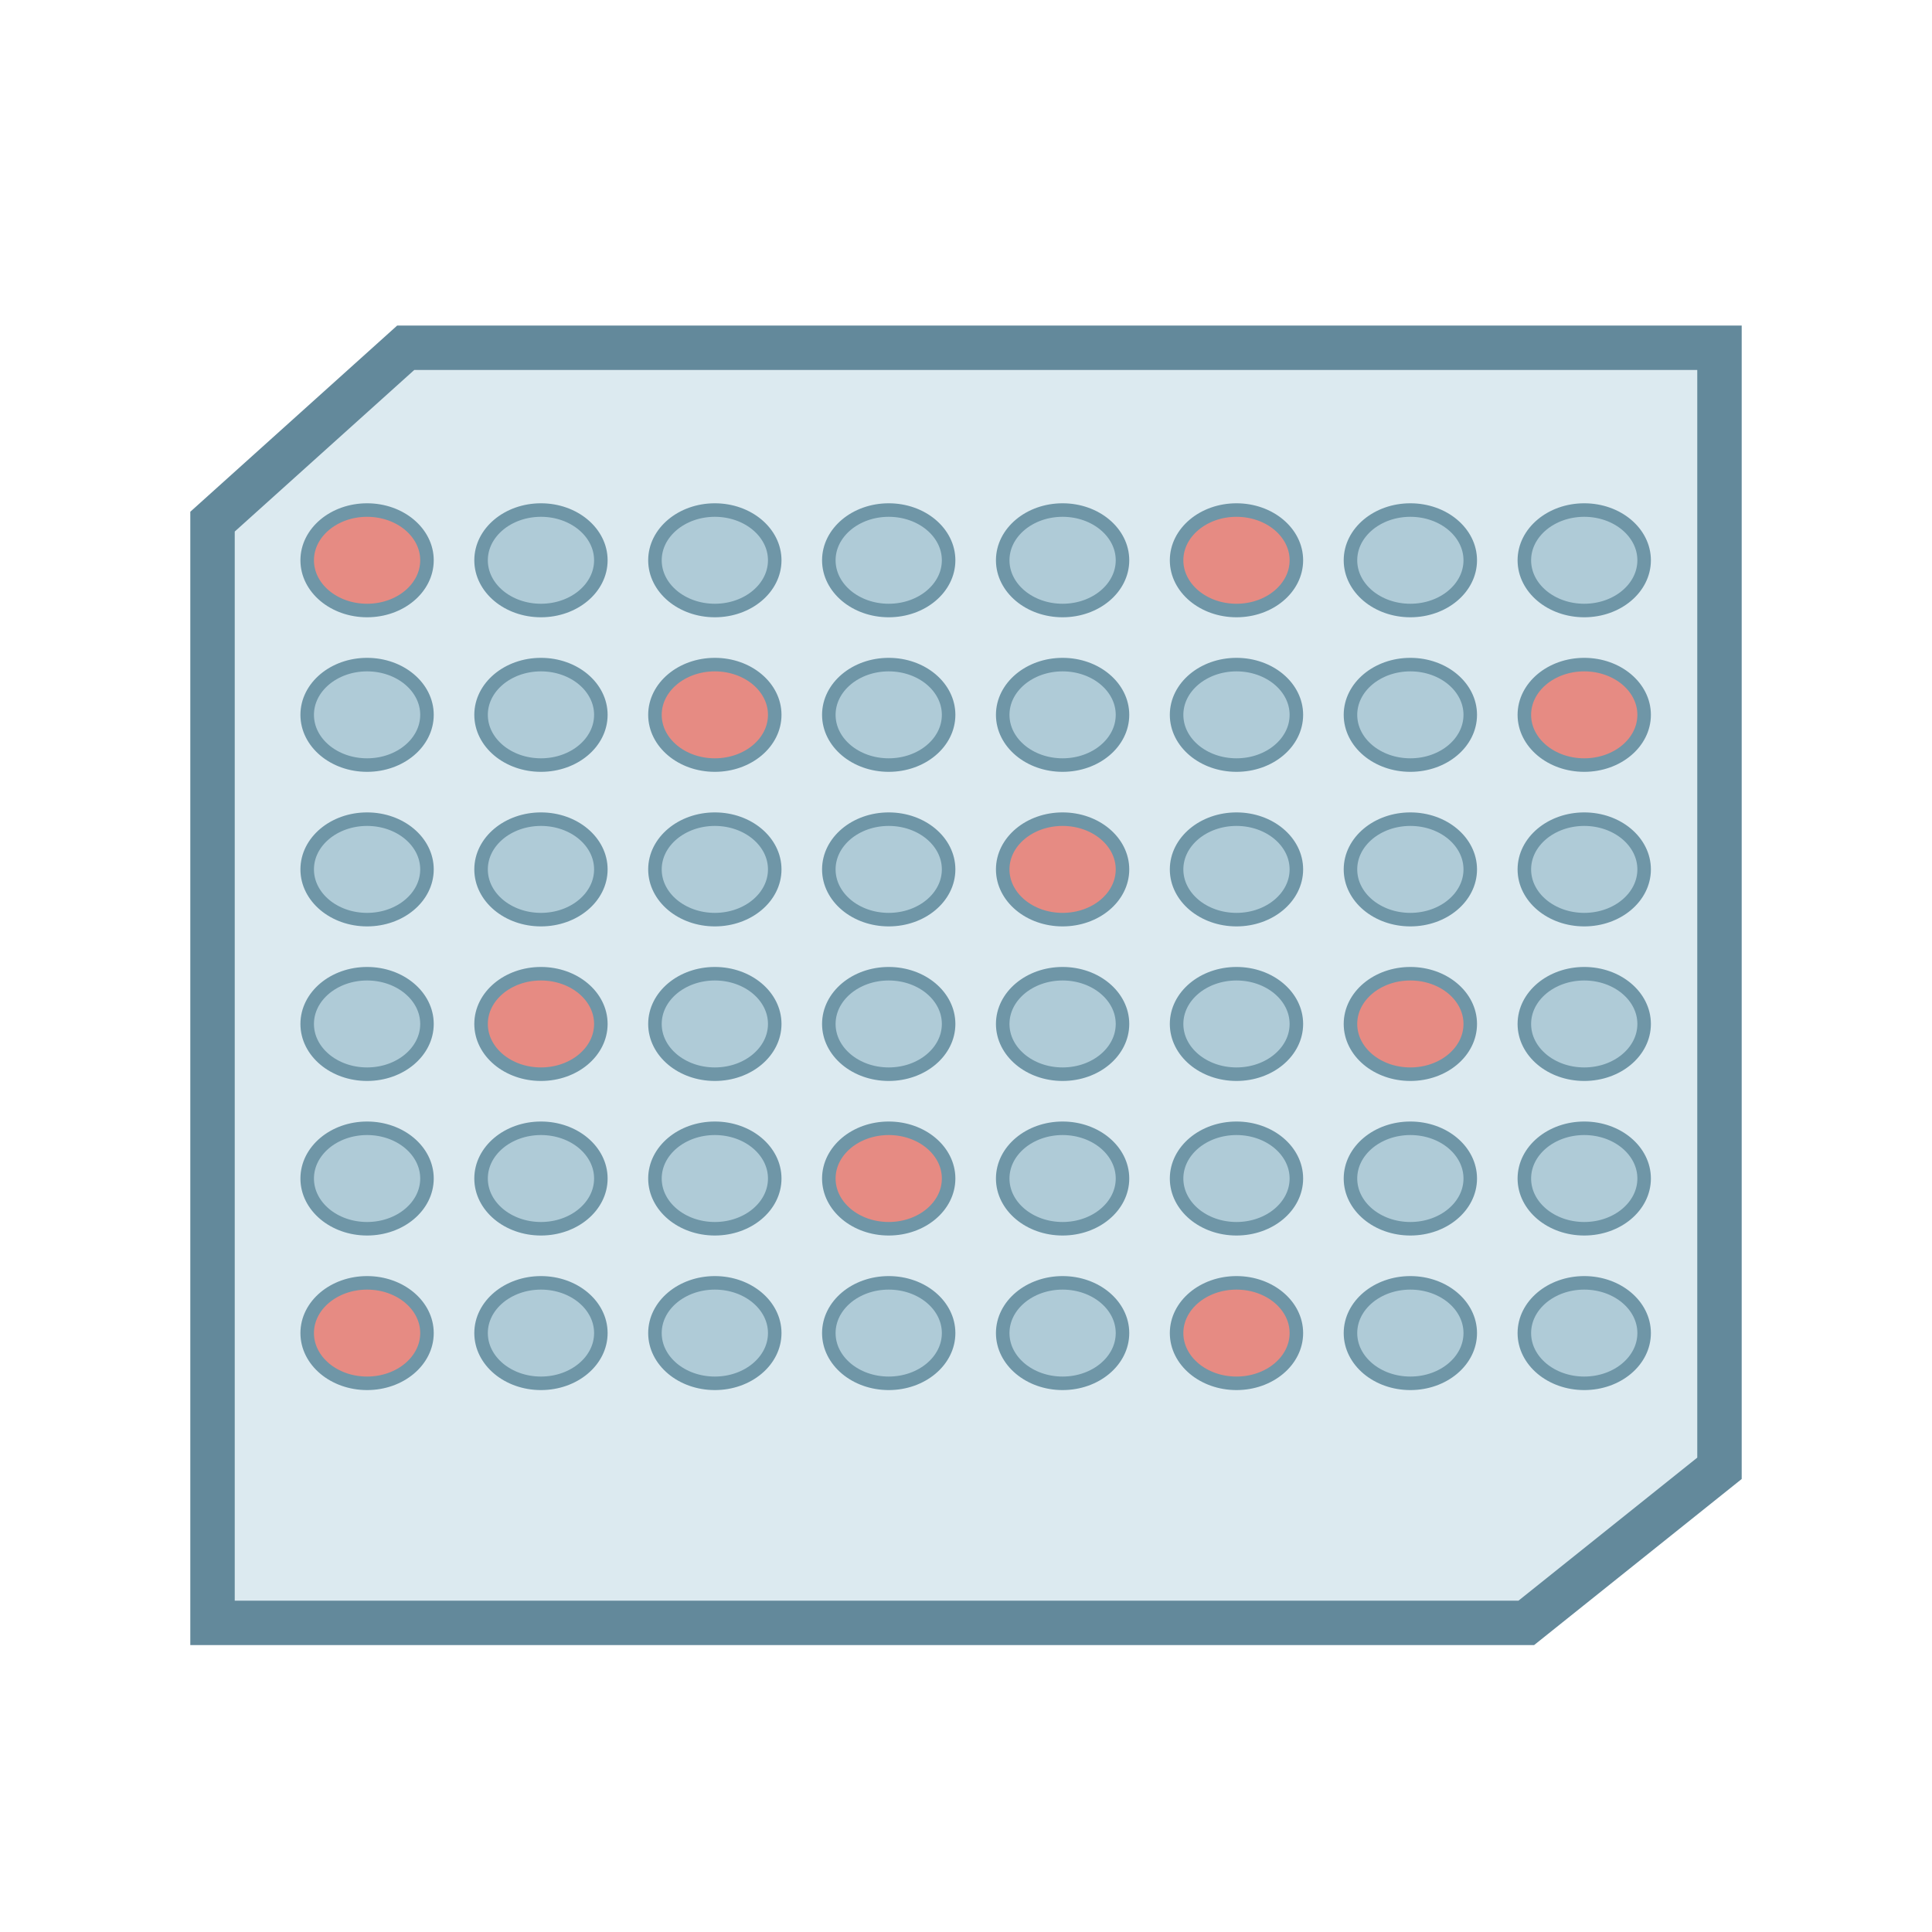
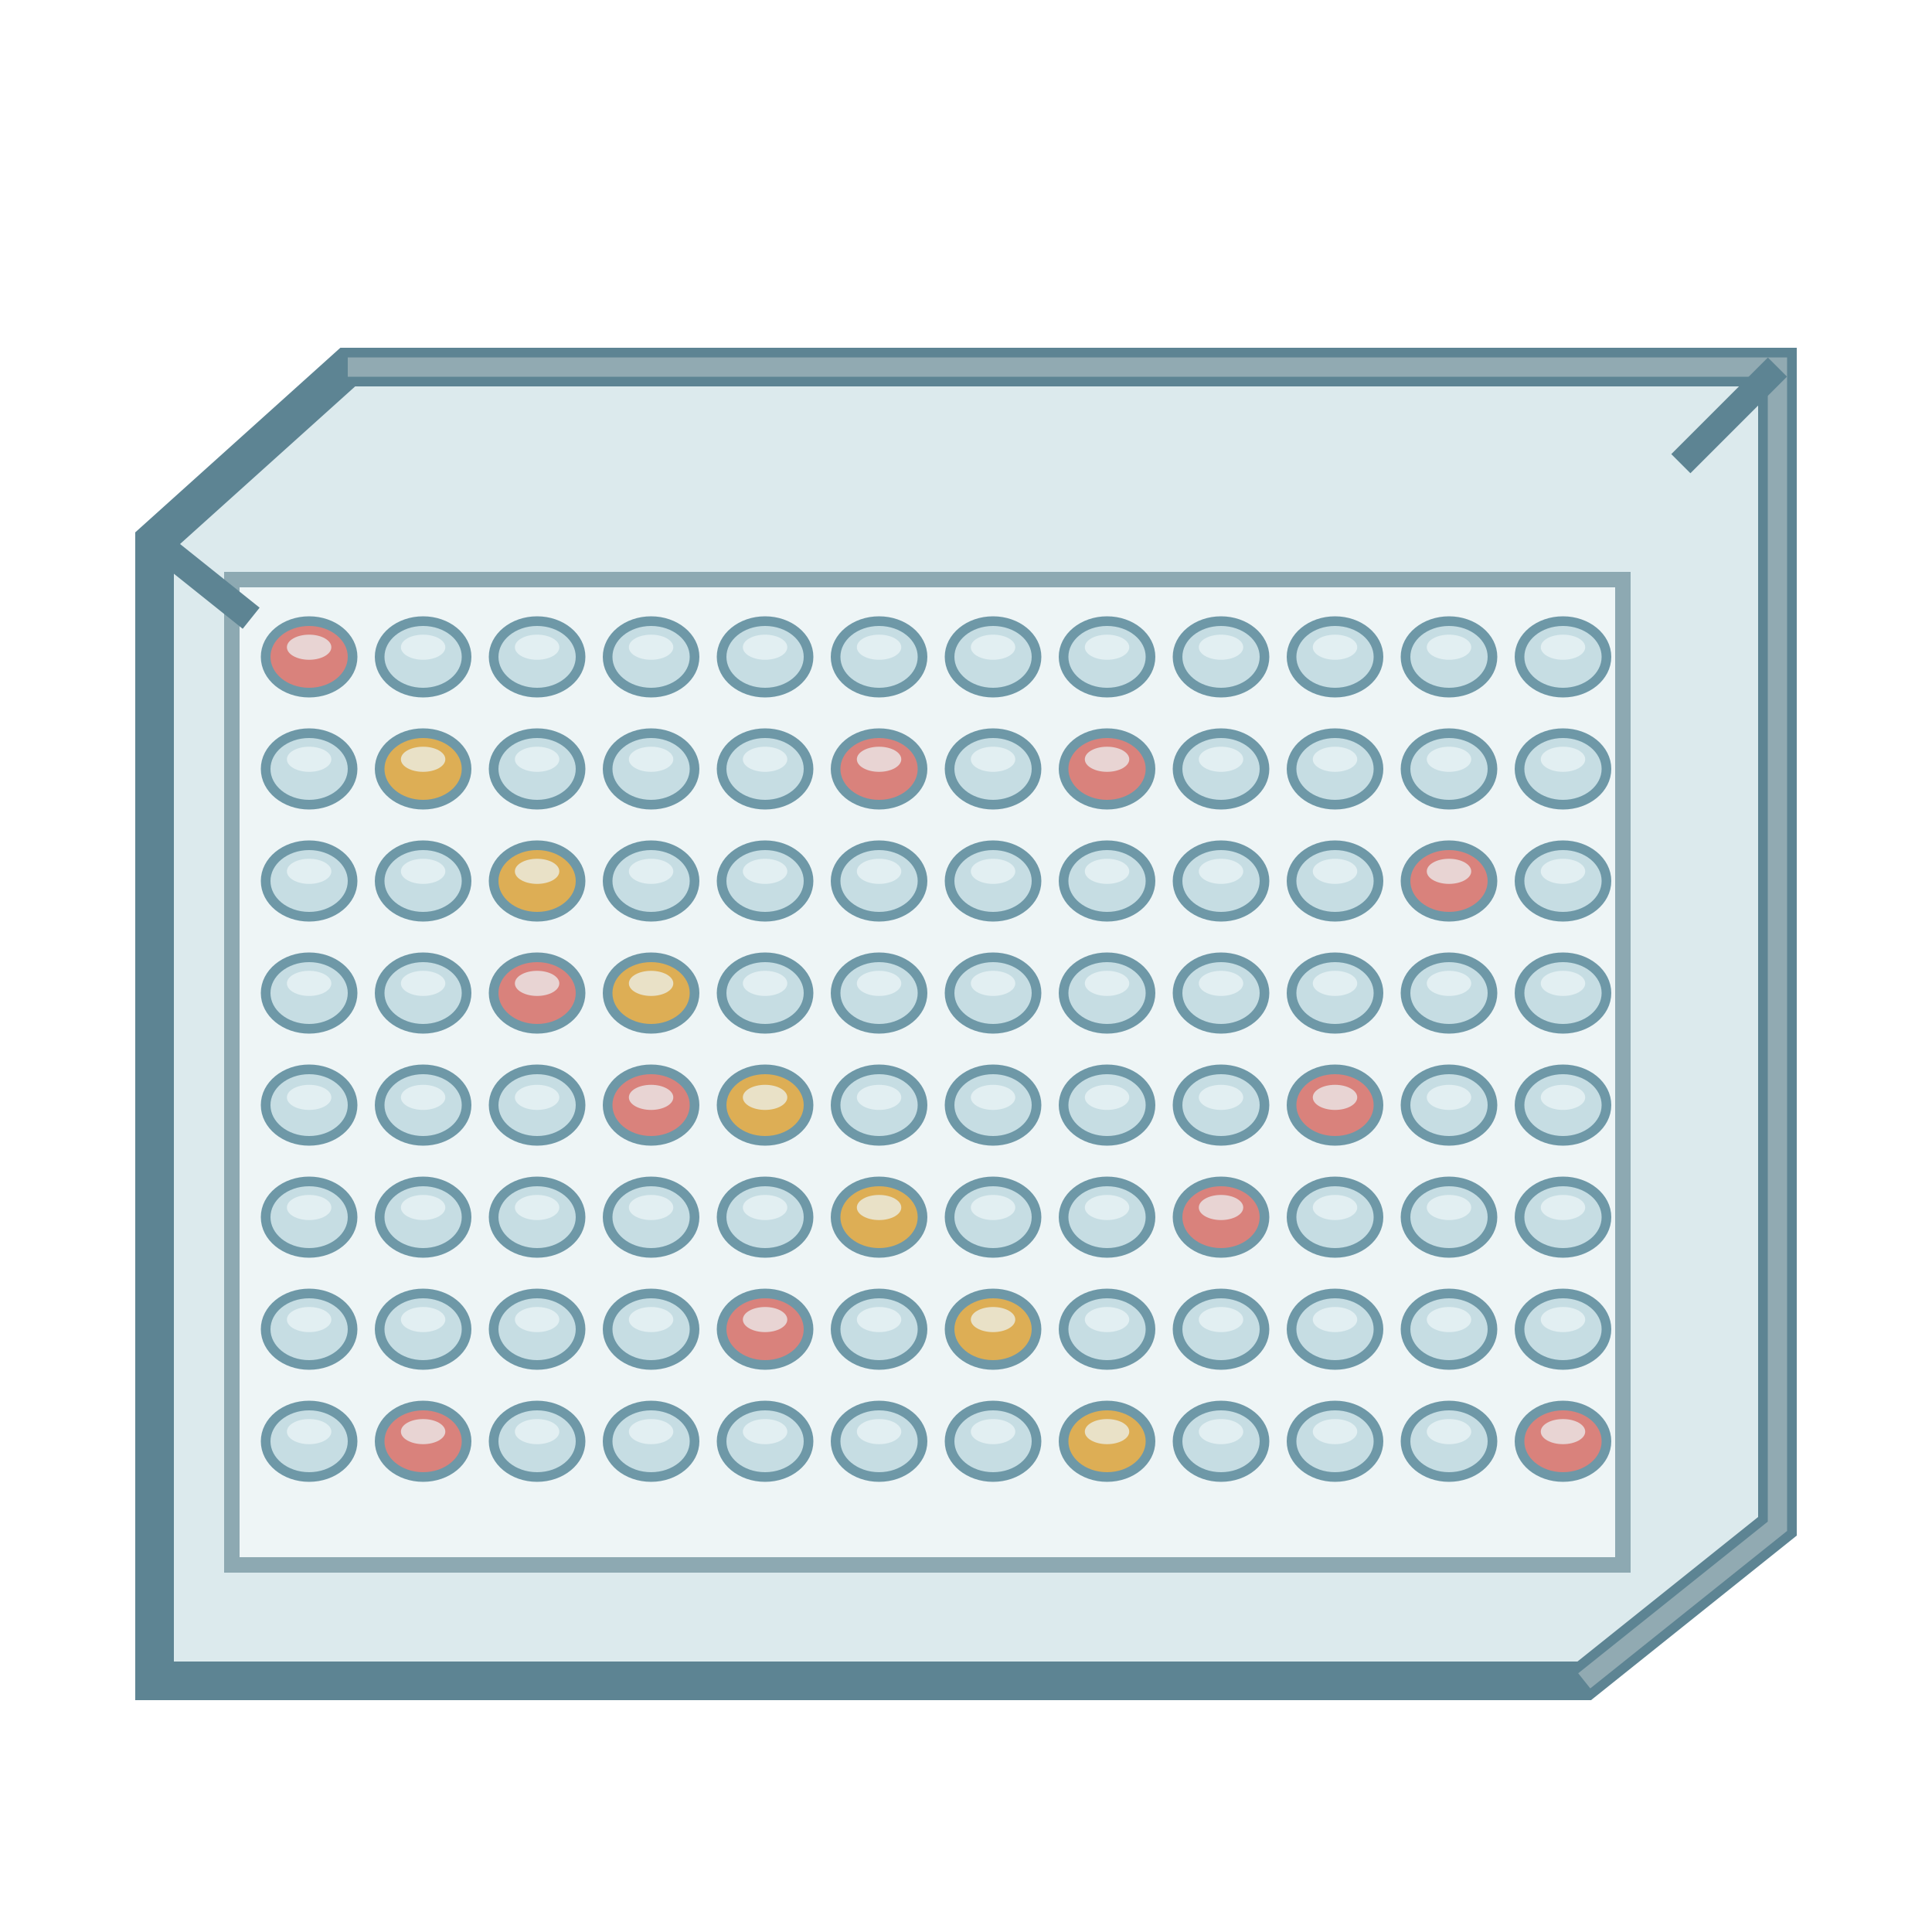
<svg xmlns="http://www.w3.org/2000/svg" viewBox="0 0 100 100" role="img" aria-labelledby="title desc">
-   <path d="M11 27l10-9h68v58l-10 8H11z" fill="#DCEAF0" stroke="#63899B" stroke-width="2.3" />
-   <ellipse cx="19" cy="29" rx="3.1" ry="2.6" fill="#E68B83" stroke="#6F96A7" stroke-width=".7" />
-   <ellipse cx="28" cy="29" rx="3.1" ry="2.6" fill="#AFCBD7" stroke="#6F96A7" stroke-width=".7" />
-   <ellipse cx="37" cy="29" rx="3.1" ry="2.6" fill="#AFCBD7" stroke="#6F96A7" stroke-width=".7" />
-   <ellipse cx="46" cy="29" rx="3.1" ry="2.6" fill="#AFCBD7" stroke="#6F96A7" stroke-width=".7" />
-   <ellipse cx="55" cy="29" rx="3.1" ry="2.6" fill="#AFCBD7" stroke="#6F96A7" stroke-width=".7" />
-   <ellipse cx="64" cy="29" rx="3.1" ry="2.6" fill="#E68B83" stroke="#6F96A7" stroke-width=".7" />
-   <ellipse cx="73" cy="29" rx="3.1" ry="2.6" fill="#AFCBD7" stroke="#6F96A7" stroke-width=".7" />
-   <ellipse cx="82" cy="29" rx="3.1" ry="2.6" fill="#AFCBD7" stroke="#6F96A7" stroke-width=".7" />
-   <ellipse cx="19" cy="37" rx="3.1" ry="2.6" fill="#AFCBD7" stroke="#6F96A7" stroke-width=".7" />
-   <ellipse cx="28" cy="37" rx="3.1" ry="2.6" fill="#AFCBD7" stroke="#6F96A7" stroke-width=".7" />
-   <ellipse cx="37" cy="37" rx="3.1" ry="2.6" fill="#E68B83" stroke="#6F96A7" stroke-width=".7" />
-   <ellipse cx="46" cy="37" rx="3.1" ry="2.6" fill="#AFCBD7" stroke="#6F96A7" stroke-width=".7" />
-   <ellipse cx="55" cy="37" rx="3.1" ry="2.6" fill="#AFCBD7" stroke="#6F96A7" stroke-width=".7" />
-   <ellipse cx="64" cy="37" rx="3.1" ry="2.6" fill="#AFCBD7" stroke="#6F96A7" stroke-width=".7" />
-   <ellipse cx="73" cy="37" rx="3.1" ry="2.6" fill="#AFCBD7" stroke="#6F96A7" stroke-width=".7" />
-   <ellipse cx="82" cy="37" rx="3.1" ry="2.6" fill="#E68B83" stroke="#6F96A7" stroke-width=".7" />
-   <ellipse cx="19" cy="45" rx="3.1" ry="2.6" fill="#AFCBD7" stroke="#6F96A7" stroke-width=".7" />
-   <ellipse cx="28" cy="45" rx="3.1" ry="2.6" fill="#AFCBD7" stroke="#6F96A7" stroke-width=".7" />
-   <ellipse cx="37" cy="45" rx="3.1" ry="2.6" fill="#AFCBD7" stroke="#6F96A7" stroke-width=".7" />
-   <ellipse cx="46" cy="45" rx="3.1" ry="2.6" fill="#AFCBD7" stroke="#6F96A7" stroke-width=".7" />
-   <ellipse cx="55" cy="45" rx="3.1" ry="2.6" fill="#E68B83" stroke="#6F96A7" stroke-width=".7" />
-   <ellipse cx="64" cy="45" rx="3.1" ry="2.6" fill="#AFCBD7" stroke="#6F96A7" stroke-width=".7" />
-   <ellipse cx="73" cy="45" rx="3.1" ry="2.6" fill="#AFCBD7" stroke="#6F96A7" stroke-width=".7" />
-   <ellipse cx="82" cy="45" rx="3.1" ry="2.6" fill="#AFCBD7" stroke="#6F96A7" stroke-width=".7" />
-   <ellipse cx="19" cy="53" rx="3.1" ry="2.6" fill="#AFCBD7" stroke="#6F96A7" stroke-width=".7" />
-   <ellipse cx="28" cy="53" rx="3.1" ry="2.6" fill="#E68B83" stroke="#6F96A7" stroke-width=".7" />
-   <ellipse cx="37" cy="53" rx="3.1" ry="2.6" fill="#AFCBD7" stroke="#6F96A7" stroke-width=".7" />
-   <ellipse cx="46" cy="53" rx="3.1" ry="2.6" fill="#AFCBD7" stroke="#6F96A7" stroke-width=".7" />
-   <ellipse cx="55" cy="53" rx="3.1" ry="2.6" fill="#AFCBD7" stroke="#6F96A7" stroke-width=".7" />
-   <ellipse cx="64" cy="53" rx="3.1" ry="2.6" fill="#AFCBD7" stroke="#6F96A7" stroke-width=".7" />
-   <ellipse cx="73" cy="53" rx="3.1" ry="2.6" fill="#E68B83" stroke="#6F96A7" stroke-width=".7" />
-   <ellipse cx="82" cy="53" rx="3.1" ry="2.6" fill="#AFCBD7" stroke="#6F96A7" stroke-width=".7" />
-   <ellipse cx="19" cy="61" rx="3.1" ry="2.6" fill="#AFCBD7" stroke="#6F96A7" stroke-width=".7" />
-   <ellipse cx="28" cy="61" rx="3.1" ry="2.6" fill="#AFCBD7" stroke="#6F96A7" stroke-width=".7" />
-   <ellipse cx="37" cy="61" rx="3.1" ry="2.6" fill="#AFCBD7" stroke="#6F96A7" stroke-width=".7" />
-   <ellipse cx="46" cy="61" rx="3.1" ry="2.6" fill="#E68B83" stroke="#6F96A7" stroke-width=".7" />
-   <ellipse cx="55" cy="61" rx="3.1" ry="2.6" fill="#AFCBD7" stroke="#6F96A7" stroke-width=".7" />
-   <ellipse cx="64" cy="61" rx="3.1" ry="2.6" fill="#AFCBD7" stroke="#6F96A7" stroke-width=".7" />
-   <ellipse cx="73" cy="61" rx="3.1" ry="2.6" fill="#AFCBD7" stroke="#6F96A7" stroke-width=".7" />
-   <ellipse cx="82" cy="61" rx="3.1" ry="2.6" fill="#AFCBD7" stroke="#6F96A7" stroke-width=".7" />
-   <ellipse cx="19" cy="69" rx="3.1" ry="2.6" fill="#E68B83" stroke="#6F96A7" stroke-width=".7" />
-   <ellipse cx="28" cy="69" rx="3.1" ry="2.6" fill="#AFCBD7" stroke="#6F96A7" stroke-width=".7" />
-   <ellipse cx="37" cy="69" rx="3.1" ry="2.6" fill="#AFCBD7" stroke="#6F96A7" stroke-width=".7" />
-   <ellipse cx="46" cy="69" rx="3.1" ry="2.6" fill="#AFCBD7" stroke="#6F96A7" stroke-width=".7" />
-   <ellipse cx="55" cy="69" rx="3.1" ry="2.6" fill="#AFCBD7" stroke="#6F96A7" stroke-width=".7" />
-   <ellipse cx="64" cy="69" rx="3.1" ry="2.6" fill="#E68B83" stroke="#6F96A7" stroke-width=".7" />
-   <ellipse cx="73" cy="69" rx="3.1" ry="2.6" fill="#AFCBD7" stroke="#6F96A7" stroke-width=".7" />
-   <ellipse cx="82" cy="69" rx="3.1" ry="2.6" fill="#AFCBD7" stroke="#6F96A7" stroke-width=".7" />
+   <path d="M8 28l10-9h74v60l-10 8H8z" fill="#DCEAED" stroke="#5D8493" stroke-width="2" />
+   <path d="M12 30h72v51H12z" fill="#EEF5F6" stroke="#8DA9B2" stroke-width=".8" />
+   <ellipse cx="16.0" cy="34.0" rx="2.25" ry="1.85" fill="#D9827C" stroke="#6E98A7" stroke-width=".5" />
+   <ellipse cx="16.0" cy="33.5" rx="1.15" ry=".65" fill="#EEF7F8" fill-opacity=".7" />
+   <ellipse cx="21.9" cy="34.0" rx="2.25" ry="1.85" fill="#C6DDE3" stroke="#6E98A7" stroke-width=".5" />
+   <ellipse cx="21.9" cy="33.5" rx="1.15" ry=".65" fill="#EEF7F8" fill-opacity=".7" />
+   <ellipse cx="27.8" cy="34.0" rx="2.25" ry="1.85" fill="#C6DDE3" stroke="#6E98A7" stroke-width=".5" />
+   <ellipse cx="27.8" cy="33.5" rx="1.15" ry=".65" fill="#EEF7F8" fill-opacity=".7" />
+   <ellipse cx="33.7" cy="34.0" rx="2.25" ry="1.85" fill="#C6DDE3" stroke="#6E98A7" stroke-width=".5" />
+   <ellipse cx="33.7" cy="33.5" rx="1.15" ry=".65" fill="#EEF7F8" fill-opacity=".7" />
+   <ellipse cx="39.6" cy="34.0" rx="2.25" ry="1.85" fill="#C6DDE3" stroke="#6E98A7" stroke-width=".5" />
+   <ellipse cx="39.6" cy="33.5" rx="1.15" ry=".65" fill="#EEF7F8" fill-opacity=".7" />
+   <ellipse cx="45.5" cy="34.0" rx="2.25" ry="1.85" fill="#C6DDE3" stroke="#6E98A7" stroke-width=".5" />
+   <ellipse cx="45.5" cy="33.5" rx="1.15" ry=".65" fill="#EEF7F8" fill-opacity=".7" />
+   <ellipse cx="51.4" cy="34.0" rx="2.25" ry="1.85" fill="#C6DDE3" stroke="#6E98A7" stroke-width=".5" />
+   <ellipse cx="51.4" cy="33.5" rx="1.15" ry=".65" fill="#EEF7F8" fill-opacity=".7" />
+   <ellipse cx="57.3" cy="34.0" rx="2.25" ry="1.85" fill="#C6DDE3" stroke="#6E98A7" stroke-width=".5" />
+   <ellipse cx="57.3" cy="33.5" rx="1.15" ry=".65" fill="#EEF7F8" fill-opacity=".7" />
+   <ellipse cx="63.2" cy="34.0" rx="2.25" ry="1.85" fill="#C6DDE3" stroke="#6E98A7" stroke-width=".5" />
+   <ellipse cx="63.2" cy="33.5" rx="1.15" ry=".65" fill="#EEF7F8" fill-opacity=".7" />
+   <ellipse cx="69.1" cy="34.0" rx="2.25" ry="1.85" fill="#C6DDE3" stroke="#6E98A7" stroke-width=".5" />
+   <ellipse cx="69.1" cy="33.5" rx="1.15" ry=".65" fill="#EEF7F8" fill-opacity=".7" />
+   <ellipse cx="75.0" cy="34.0" rx="2.25" ry="1.85" fill="#C6DDE3" stroke="#6E98A7" stroke-width=".5" />
+   <ellipse cx="75.0" cy="33.5" rx="1.15" ry=".65" fill="#EEF7F8" fill-opacity=".7" />
+   <ellipse cx="80.9" cy="34.0" rx="2.25" ry="1.85" fill="#C6DDE3" stroke="#6E98A7" stroke-width=".5" />
+   <ellipse cx="80.9" cy="33.5" rx="1.15" ry=".65" fill="#EEF7F8" fill-opacity=".7" />
+   <ellipse cx="16.0" cy="39.8" rx="2.25" ry="1.85" fill="#C6DDE3" stroke="#6E98A7" stroke-width=".5" />
+   <ellipse cx="16.0" cy="39.3" rx="1.15" ry=".65" fill="#EEF7F8" fill-opacity=".7" />
+   <ellipse cx="21.9" cy="39.8" rx="2.25" ry="1.85" fill="#DDAE55" stroke="#6E98A7" stroke-width=".5" />
+   <ellipse cx="21.9" cy="39.3" rx="1.15" ry=".65" fill="#EEF7F8" fill-opacity=".7" />
+   <ellipse cx="27.8" cy="39.8" rx="2.25" ry="1.85" fill="#C6DDE3" stroke="#6E98A7" stroke-width=".5" />
+   <ellipse cx="27.8" cy="39.3" rx="1.15" ry=".65" fill="#EEF7F8" fill-opacity=".7" />
+   <ellipse cx="33.7" cy="39.8" rx="2.25" ry="1.85" fill="#C6DDE3" stroke="#6E98A7" stroke-width=".5" />
+   <ellipse cx="33.7" cy="39.3" rx="1.15" ry=".65" fill="#EEF7F8" fill-opacity=".7" />
+   <ellipse cx="39.6" cy="39.8" rx="2.25" ry="1.85" fill="#C6DDE3" stroke="#6E98A7" stroke-width=".5" />
+   <ellipse cx="39.6" cy="39.3" rx="1.15" ry=".65" fill="#EEF7F8" fill-opacity=".7" />
+   <ellipse cx="45.5" cy="39.8" rx="2.25" ry="1.85" fill="#D9827C" stroke="#6E98A7" stroke-width=".5" />
+   <ellipse cx="45.5" cy="39.3" rx="1.15" ry=".65" fill="#EEF7F8" fill-opacity=".7" />
+   <ellipse cx="51.4" cy="39.8" rx="2.25" ry="1.85" fill="#C6DDE3" stroke="#6E98A7" stroke-width=".5" />
+   <ellipse cx="51.4" cy="39.3" rx="1.15" ry=".65" fill="#EEF7F8" fill-opacity=".7" />
+   <ellipse cx="57.3" cy="39.8" rx="2.25" ry="1.85" fill="#D9827C" stroke="#6E98A7" stroke-width=".5" />
+   <ellipse cx="57.3" cy="39.3" rx="1.15" ry=".65" fill="#EEF7F8" fill-opacity=".7" />
+   <ellipse cx="63.2" cy="39.8" rx="2.25" ry="1.85" fill="#C6DDE3" stroke="#6E98A7" stroke-width=".5" />
+   <ellipse cx="63.2" cy="39.3" rx="1.15" ry=".65" fill="#EEF7F8" fill-opacity=".7" />
+   <ellipse cx="69.1" cy="39.8" rx="2.25" ry="1.85" fill="#C6DDE3" stroke="#6E98A7" stroke-width=".5" />
+   <ellipse cx="69.1" cy="39.3" rx="1.15" ry=".65" fill="#EEF7F8" fill-opacity=".7" />
+   <ellipse cx="75.0" cy="39.8" rx="2.25" ry="1.85" fill="#C6DDE3" stroke="#6E98A7" stroke-width=".5" />
+   <ellipse cx="75.0" cy="39.3" rx="1.15" ry=".65" fill="#EEF7F8" fill-opacity=".7" />
+   <ellipse cx="80.9" cy="39.8" rx="2.25" ry="1.85" fill="#C6DDE3" stroke="#6E98A7" stroke-width=".5" />
+   <ellipse cx="80.9" cy="39.3" rx="1.15" ry=".65" fill="#EEF7F8" fill-opacity=".7" />
+   <ellipse cx="16.0" cy="45.6" rx="2.25" ry="1.85" fill="#C6DDE3" stroke="#6E98A7" stroke-width=".5" />
+   <ellipse cx="16.0" cy="45.1" rx="1.15" ry=".65" fill="#EEF7F8" fill-opacity=".7" />
+   <ellipse cx="21.9" cy="45.6" rx="2.25" ry="1.85" fill="#C6DDE3" stroke="#6E98A7" stroke-width=".5" />
+   <ellipse cx="21.9" cy="45.1" rx="1.15" ry=".65" fill="#EEF7F8" fill-opacity=".7" />
+   <ellipse cx="27.8" cy="45.6" rx="2.25" ry="1.85" fill="#DDAE55" stroke="#6E98A7" stroke-width=".5" />
+   <ellipse cx="27.8" cy="45.1" rx="1.15" ry=".65" fill="#EEF7F8" fill-opacity=".7" />
+   <ellipse cx="33.7" cy="45.6" rx="2.25" ry="1.85" fill="#C6DDE3" stroke="#6E98A7" stroke-width=".5" />
+   <ellipse cx="33.7" cy="45.1" rx="1.15" ry=".65" fill="#EEF7F8" fill-opacity=".7" />
+   <ellipse cx="39.6" cy="45.6" rx="2.25" ry="1.85" fill="#C6DDE3" stroke="#6E98A7" stroke-width=".5" />
+   <ellipse cx="39.6" cy="45.1" rx="1.15" ry=".65" fill="#EEF7F8" fill-opacity=".7" />
+   <ellipse cx="45.5" cy="45.6" rx="2.25" ry="1.85" fill="#C6DDE3" stroke="#6E98A7" stroke-width=".5" />
+   <ellipse cx="45.5" cy="45.1" rx="1.15" ry=".65" fill="#EEF7F8" fill-opacity=".7" />
+   <ellipse cx="51.4" cy="45.6" rx="2.25" ry="1.85" fill="#C6DDE3" stroke="#6E98A7" stroke-width=".5" />
+   <ellipse cx="51.4" cy="45.1" rx="1.15" ry=".65" fill="#EEF7F8" fill-opacity=".7" />
+   <ellipse cx="57.3" cy="45.6" rx="2.25" ry="1.85" fill="#C6DDE3" stroke="#6E98A7" stroke-width=".5" />
+   <ellipse cx="57.3" cy="45.1" rx="1.15" ry=".65" fill="#EEF7F8" fill-opacity=".7" />
+   <ellipse cx="63.2" cy="45.6" rx="2.25" ry="1.85" fill="#C6DDE3" stroke="#6E98A7" stroke-width=".5" />
+   <ellipse cx="63.2" cy="45.1" rx="1.15" ry=".65" fill="#EEF7F8" fill-opacity=".7" />
+   <ellipse cx="69.1" cy="45.6" rx="2.25" ry="1.85" fill="#C6DDE3" stroke="#6E98A7" stroke-width=".5" />
+   <ellipse cx="69.1" cy="45.1" rx="1.15" ry=".65" fill="#EEF7F8" fill-opacity=".7" />
+   <ellipse cx="75.0" cy="45.6" rx="2.25" ry="1.85" fill="#D9827C" stroke="#6E98A7" stroke-width=".5" />
+   <ellipse cx="75.0" cy="45.1" rx="1.15" ry=".65" fill="#EEF7F8" fill-opacity=".7" />
+   <ellipse cx="80.9" cy="45.6" rx="2.25" ry="1.85" fill="#C6DDE3" stroke="#6E98A7" stroke-width=".5" />
+   <ellipse cx="80.9" cy="45.1" rx="1.15" ry=".65" fill="#EEF7F8" fill-opacity=".7" />
+   <ellipse cx="16.0" cy="51.4" rx="2.25" ry="1.85" fill="#C6DDE3" stroke="#6E98A7" stroke-width=".5" />
+   <ellipse cx="16.0" cy="50.9" rx="1.15" ry=".65" fill="#EEF7F8" fill-opacity=".7" />
+   <ellipse cx="21.9" cy="51.4" rx="2.25" ry="1.85" fill="#C6DDE3" stroke="#6E98A7" stroke-width=".5" />
+   <ellipse cx="21.9" cy="50.9" rx="1.15" ry=".65" fill="#EEF7F8" fill-opacity=".7" />
+   <ellipse cx="27.8" cy="51.4" rx="2.25" ry="1.85" fill="#D9827C" stroke="#6E98A7" stroke-width=".5" />
+   <ellipse cx="27.8" cy="50.9" rx="1.15" ry=".65" fill="#EEF7F8" fill-opacity=".7" />
+   <ellipse cx="33.7" cy="51.4" rx="2.25" ry="1.85" fill="#DDAE55" stroke="#6E98A7" stroke-width=".5" />
+   <ellipse cx="33.7" cy="50.9" rx="1.15" ry=".65" fill="#EEF7F8" fill-opacity=".7" />
+   <ellipse cx="39.6" cy="51.4" rx="2.25" ry="1.85" fill="#C6DDE3" stroke="#6E98A7" stroke-width=".5" />
+   <ellipse cx="39.6" cy="50.9" rx="1.15" ry=".65" fill="#EEF7F8" fill-opacity=".7" />
+   <ellipse cx="45.5" cy="51.4" rx="2.25" ry="1.85" fill="#C6DDE3" stroke="#6E98A7" stroke-width=".5" />
+   <ellipse cx="45.5" cy="50.9" rx="1.15" ry=".65" fill="#EEF7F8" fill-opacity=".7" />
+   <ellipse cx="51.4" cy="51.4" rx="2.25" ry="1.85" fill="#C6DDE3" stroke="#6E98A7" stroke-width=".5" />
+   <ellipse cx="51.4" cy="50.9" rx="1.15" ry=".65" fill="#EEF7F8" fill-opacity=".7" />
+   <ellipse cx="57.3" cy="51.4" rx="2.25" ry="1.85" fill="#C6DDE3" stroke="#6E98A7" stroke-width=".5" />
+   <ellipse cx="57.3" cy="50.9" rx="1.15" ry=".65" fill="#EEF7F8" fill-opacity=".7" />
+   <ellipse cx="63.2" cy="51.4" rx="2.25" ry="1.85" fill="#C6DDE3" stroke="#6E98A7" stroke-width=".5" />
+   <ellipse cx="63.2" cy="50.9" rx="1.15" ry=".65" fill="#EEF7F8" fill-opacity=".7" />
+   <ellipse cx="69.1" cy="51.4" rx="2.25" ry="1.85" fill="#C6DDE3" stroke="#6E98A7" stroke-width=".5" />
+   <ellipse cx="69.1" cy="50.9" rx="1.15" ry=".65" fill="#EEF7F8" fill-opacity=".7" />
+   <ellipse cx="75.0" cy="51.4" rx="2.25" ry="1.85" fill="#C6DDE3" stroke="#6E98A7" stroke-width=".5" />
+   <ellipse cx="75.0" cy="50.9" rx="1.15" ry=".65" fill="#EEF7F8" fill-opacity=".7" />
+   <ellipse cx="80.9" cy="51.4" rx="2.25" ry="1.85" fill="#C6DDE3" stroke="#6E98A7" stroke-width=".5" />
+   <ellipse cx="80.9" cy="50.9" rx="1.15" ry=".65" fill="#EEF7F8" fill-opacity=".7" />
+   <ellipse cx="16.0" cy="57.2" rx="2.25" ry="1.85" fill="#C6DDE3" stroke="#6E98A7" stroke-width=".5" />
+   <ellipse cx="16.0" cy="56.8" rx="1.15" ry=".65" fill="#EEF7F8" fill-opacity=".7" />
+   <ellipse cx="21.9" cy="57.2" rx="2.25" ry="1.85" fill="#C6DDE3" stroke="#6E98A7" stroke-width=".5" />
+   <ellipse cx="21.9" cy="56.8" rx="1.15" ry=".65" fill="#EEF7F8" fill-opacity=".7" />
+   <ellipse cx="27.8" cy="57.2" rx="2.25" ry="1.85" fill="#C6DDE3" stroke="#6E98A7" stroke-width=".5" />
+   <ellipse cx="27.8" cy="56.8" rx="1.15" ry=".65" fill="#EEF7F8" fill-opacity=".7" />
+   <ellipse cx="33.7" cy="57.2" rx="2.25" ry="1.85" fill="#D9827C" stroke="#6E98A7" stroke-width=".5" />
+   <ellipse cx="33.7" cy="56.8" rx="1.15" ry=".65" fill="#EEF7F8" fill-opacity=".7" />
+   <ellipse cx="39.6" cy="57.2" rx="2.25" ry="1.85" fill="#DDAE55" stroke="#6E98A7" stroke-width=".5" />
+   <ellipse cx="39.6" cy="56.8" rx="1.15" ry=".65" fill="#EEF7F8" fill-opacity=".7" />
+   <ellipse cx="45.5" cy="57.2" rx="2.25" ry="1.85" fill="#C6DDE3" stroke="#6E98A7" stroke-width=".5" />
+   <ellipse cx="45.5" cy="56.8" rx="1.15" ry=".65" fill="#EEF7F8" fill-opacity=".7" />
+   <ellipse cx="51.4" cy="57.2" rx="2.25" ry="1.85" fill="#C6DDE3" stroke="#6E98A7" stroke-width=".5" />
+   <ellipse cx="51.4" cy="56.8" rx="1.15" ry=".65" fill="#EEF7F8" fill-opacity=".7" />
+   <ellipse cx="57.3" cy="57.2" rx="2.25" ry="1.85" fill="#C6DDE3" stroke="#6E98A7" stroke-width=".5" />
+   <ellipse cx="57.3" cy="56.8" rx="1.15" ry=".65" fill="#EEF7F8" fill-opacity=".7" />
+   <ellipse cx="63.2" cy="57.2" rx="2.25" ry="1.85" fill="#C6DDE3" stroke="#6E98A7" stroke-width=".5" />
+   <ellipse cx="63.2" cy="56.8" rx="1.15" ry=".65" fill="#EEF7F8" fill-opacity=".7" />
+   <ellipse cx="69.1" cy="57.2" rx="2.25" ry="1.85" fill="#D9827C" stroke="#6E98A7" stroke-width=".5" />
+   <ellipse cx="69.1" cy="56.8" rx="1.15" ry=".65" fill="#EEF7F8" fill-opacity=".7" />
+   <ellipse cx="75.0" cy="57.2" rx="2.25" ry="1.85" fill="#C6DDE3" stroke="#6E98A7" stroke-width=".5" />
+   <ellipse cx="75.0" cy="56.8" rx="1.15" ry=".65" fill="#EEF7F8" fill-opacity=".7" />
+   <ellipse cx="80.9" cy="57.2" rx="2.25" ry="1.85" fill="#C6DDE3" stroke="#6E98A7" stroke-width=".5" />
+   <ellipse cx="80.9" cy="56.8" rx="1.15" ry=".65" fill="#EEF7F8" fill-opacity=".7" />
+   <ellipse cx="16.0" cy="63.0" rx="2.25" ry="1.85" fill="#C6DDE3" stroke="#6E98A7" stroke-width=".5" />
+   <ellipse cx="16.0" cy="62.5" rx="1.15" ry=".65" fill="#EEF7F8" fill-opacity=".7" />
+   <ellipse cx="21.9" cy="63.0" rx="2.25" ry="1.85" fill="#C6DDE3" stroke="#6E98A7" stroke-width=".5" />
+   <ellipse cx="21.9" cy="62.5" rx="1.15" ry=".65" fill="#EEF7F8" fill-opacity=".7" />
+   <ellipse cx="27.8" cy="63.0" rx="2.25" ry="1.85" fill="#C6DDE3" stroke="#6E98A7" stroke-width=".5" />
+   <ellipse cx="27.8" cy="62.5" rx="1.15" ry=".65" fill="#EEF7F8" fill-opacity=".7" />
+   <ellipse cx="33.7" cy="63.0" rx="2.25" ry="1.85" fill="#C6DDE3" stroke="#6E98A7" stroke-width=".5" />
+   <ellipse cx="33.7" cy="62.5" rx="1.15" ry=".65" fill="#EEF7F8" fill-opacity=".7" />
+   <ellipse cx="39.6" cy="63.0" rx="2.25" ry="1.85" fill="#C6DDE3" stroke="#6E98A7" stroke-width=".5" />
+   <ellipse cx="39.6" cy="62.5" rx="1.15" ry=".65" fill="#EEF7F8" fill-opacity=".7" />
+   <ellipse cx="45.5" cy="63.0" rx="2.25" ry="1.85" fill="#DDAE55" stroke="#6E98A7" stroke-width=".5" />
+   <ellipse cx="45.5" cy="62.5" rx="1.15" ry=".65" fill="#EEF7F8" fill-opacity=".7" />
+   <ellipse cx="51.4" cy="63.0" rx="2.25" ry="1.85" fill="#C6DDE3" stroke="#6E98A7" stroke-width=".5" />
+   <ellipse cx="51.4" cy="62.5" rx="1.15" ry=".65" fill="#EEF7F8" fill-opacity=".7" />
+   <ellipse cx="57.3" cy="63.0" rx="2.25" ry="1.85" fill="#C6DDE3" stroke="#6E98A7" stroke-width=".5" />
+   <ellipse cx="57.3" cy="62.5" rx="1.15" ry=".65" fill="#EEF7F8" fill-opacity=".7" />
+   <ellipse cx="63.2" cy="63.0" rx="2.25" ry="1.85" fill="#D9827C" stroke="#6E98A7" stroke-width=".5" />
+   <ellipse cx="63.2" cy="62.5" rx="1.15" ry=".65" fill="#EEF7F8" fill-opacity=".7" />
+   <ellipse cx="69.1" cy="63.0" rx="2.25" ry="1.85" fill="#C6DDE3" stroke="#6E98A7" stroke-width=".5" />
+   <ellipse cx="69.1" cy="62.5" rx="1.15" ry=".65" fill="#EEF7F8" fill-opacity=".7" />
+   <ellipse cx="75.0" cy="63.0" rx="2.25" ry="1.85" fill="#C6DDE3" stroke="#6E98A7" stroke-width=".5" />
+   <ellipse cx="75.0" cy="62.5" rx="1.15" ry=".65" fill="#EEF7F8" fill-opacity=".7" />
+   <ellipse cx="80.9" cy="63.0" rx="2.25" ry="1.85" fill="#C6DDE3" stroke="#6E98A7" stroke-width=".5" />
+   <ellipse cx="80.9" cy="62.5" rx="1.15" ry=".65" fill="#EEF7F8" fill-opacity=".7" />
+   <ellipse cx="16.0" cy="68.8" rx="2.25" ry="1.85" fill="#C6DDE3" stroke="#6E98A7" stroke-width=".5" />
+   <ellipse cx="16.0" cy="68.3" rx="1.15" ry=".65" fill="#EEF7F8" fill-opacity=".7" />
+   <ellipse cx="21.9" cy="68.8" rx="2.25" ry="1.85" fill="#C6DDE3" stroke="#6E98A7" stroke-width=".5" />
+   <ellipse cx="21.9" cy="68.3" rx="1.15" ry=".65" fill="#EEF7F8" fill-opacity=".7" />
+   <ellipse cx="27.8" cy="68.8" rx="2.25" ry="1.85" fill="#C6DDE3" stroke="#6E98A7" stroke-width=".5" />
+   <ellipse cx="27.8" cy="68.3" rx="1.15" ry=".65" fill="#EEF7F8" fill-opacity=".7" />
+   <ellipse cx="33.7" cy="68.8" rx="2.25" ry="1.85" fill="#C6DDE3" stroke="#6E98A7" stroke-width=".5" />
+   <ellipse cx="33.7" cy="68.3" rx="1.15" ry=".65" fill="#EEF7F8" fill-opacity=".7" />
+   <ellipse cx="39.6" cy="68.8" rx="2.25" ry="1.85" fill="#D9827C" stroke="#6E98A7" stroke-width=".5" />
+   <ellipse cx="39.6" cy="68.3" rx="1.15" ry=".65" fill="#EEF7F8" fill-opacity=".7" />
+   <ellipse cx="45.5" cy="68.8" rx="2.25" ry="1.85" fill="#C6DDE3" stroke="#6E98A7" stroke-width=".5" />
+   <ellipse cx="45.5" cy="68.3" rx="1.15" ry=".65" fill="#EEF7F8" fill-opacity=".7" />
+   <ellipse cx="51.4" cy="68.8" rx="2.25" ry="1.85" fill="#DDAE55" stroke="#6E98A7" stroke-width=".5" />
+   <ellipse cx="51.4" cy="68.3" rx="1.15" ry=".65" fill="#EEF7F8" fill-opacity=".7" />
+   <ellipse cx="57.3" cy="68.8" rx="2.25" ry="1.85" fill="#C6DDE3" stroke="#6E98A7" stroke-width=".5" />
+   <ellipse cx="57.3" cy="68.3" rx="1.15" ry=".65" fill="#EEF7F8" fill-opacity=".7" />
+   <ellipse cx="63.2" cy="68.8" rx="2.25" ry="1.85" fill="#C6DDE3" stroke="#6E98A7" stroke-width=".5" />
+   <ellipse cx="63.2" cy="68.3" rx="1.15" ry=".65" fill="#EEF7F8" fill-opacity=".7" />
+   <ellipse cx="69.1" cy="68.8" rx="2.25" ry="1.85" fill="#C6DDE3" stroke="#6E98A7" stroke-width=".5" />
+   <ellipse cx="69.1" cy="68.3" rx="1.15" ry=".65" fill="#EEF7F8" fill-opacity=".7" />
+   <ellipse cx="75.0" cy="68.8" rx="2.25" ry="1.85" fill="#C6DDE3" stroke="#6E98A7" stroke-width=".5" />
+   <ellipse cx="75.0" cy="68.3" rx="1.15" ry=".65" fill="#EEF7F8" fill-opacity=".7" />
+   <ellipse cx="80.9" cy="68.8" rx="2.25" ry="1.85" fill="#C6DDE3" stroke="#6E98A7" stroke-width=".5" />
+   <ellipse cx="80.9" cy="68.3" rx="1.15" ry=".65" fill="#EEF7F8" fill-opacity=".7" />
+   <ellipse cx="16.0" cy="74.6" rx="2.25" ry="1.85" fill="#C6DDE3" stroke="#6E98A7" stroke-width=".5" />
+   <ellipse cx="16.0" cy="74.1" rx="1.15" ry=".65" fill="#EEF7F8" fill-opacity=".7" />
+   <ellipse cx="21.9" cy="74.6" rx="2.25" ry="1.85" fill="#D9827C" stroke="#6E98A7" stroke-width=".5" />
+   <ellipse cx="21.9" cy="74.1" rx="1.15" ry=".65" fill="#EEF7F8" fill-opacity=".7" />
+   <ellipse cx="27.8" cy="74.6" rx="2.25" ry="1.85" fill="#C6DDE3" stroke="#6E98A7" stroke-width=".5" />
+   <ellipse cx="27.8" cy="74.1" rx="1.15" ry=".65" fill="#EEF7F8" fill-opacity=".7" />
+   <ellipse cx="33.7" cy="74.6" rx="2.25" ry="1.85" fill="#C6DDE3" stroke="#6E98A7" stroke-width=".5" />
+   <ellipse cx="33.7" cy="74.1" rx="1.15" ry=".65" fill="#EEF7F8" fill-opacity=".7" />
+   <ellipse cx="39.6" cy="74.6" rx="2.25" ry="1.85" fill="#C6DDE3" stroke="#6E98A7" stroke-width=".5" />
+   <ellipse cx="39.6" cy="74.1" rx="1.15" ry=".65" fill="#EEF7F8" fill-opacity=".7" />
+   <ellipse cx="45.5" cy="74.6" rx="2.25" ry="1.85" fill="#C6DDE3" stroke="#6E98A7" stroke-width=".5" />
+   <ellipse cx="45.5" cy="74.1" rx="1.15" ry=".65" fill="#EEF7F8" fill-opacity=".7" />
+   <ellipse cx="51.4" cy="74.6" rx="2.25" ry="1.85" fill="#C6DDE3" stroke="#6E98A7" stroke-width=".5" />
+   <ellipse cx="51.4" cy="74.1" rx="1.15" ry=".65" fill="#EEF7F8" fill-opacity=".7" />
+   <ellipse cx="57.3" cy="74.6" rx="2.25" ry="1.85" fill="#DDAE55" stroke="#6E98A7" stroke-width=".5" />
+   <ellipse cx="57.3" cy="74.1" rx="1.15" ry=".65" fill="#EEF7F8" fill-opacity=".7" />
+   <ellipse cx="63.2" cy="74.6" rx="2.25" ry="1.85" fill="#C6DDE3" stroke="#6E98A7" stroke-width=".5" />
+   <ellipse cx="63.2" cy="74.1" rx="1.15" ry=".65" fill="#EEF7F8" fill-opacity=".7" />
+   <ellipse cx="69.1" cy="74.6" rx="2.25" ry="1.85" fill="#C6DDE3" stroke="#6E98A7" stroke-width=".5" />
+   <ellipse cx="69.1" cy="74.1" rx="1.15" ry=".65" fill="#EEF7F8" fill-opacity=".7" />
+   <ellipse cx="75.0" cy="74.6" rx="2.25" ry="1.85" fill="#C6DDE3" stroke="#6E98A7" stroke-width=".5" />
+   <ellipse cx="75.0" cy="74.1" rx="1.15" ry=".65" fill="#EEF7F8" fill-opacity=".7" />
+   <ellipse cx="80.9" cy="74.6" rx="2.25" ry="1.85" fill="#D9827C" stroke="#6E98A7" stroke-width=".5" />
+   <ellipse cx="80.9" cy="74.1" rx="1.15" ry=".65" fill="#EEF7F8" fill-opacity=".7" />
+   <path d="M18 19h74v60l-10 8" fill="none" stroke="#91AAB2" stroke-width="1" />
+   <path d="M8 28l5 4M92 19l-5 5" stroke="#5D8493" stroke-width="1.4" />
</svg>
